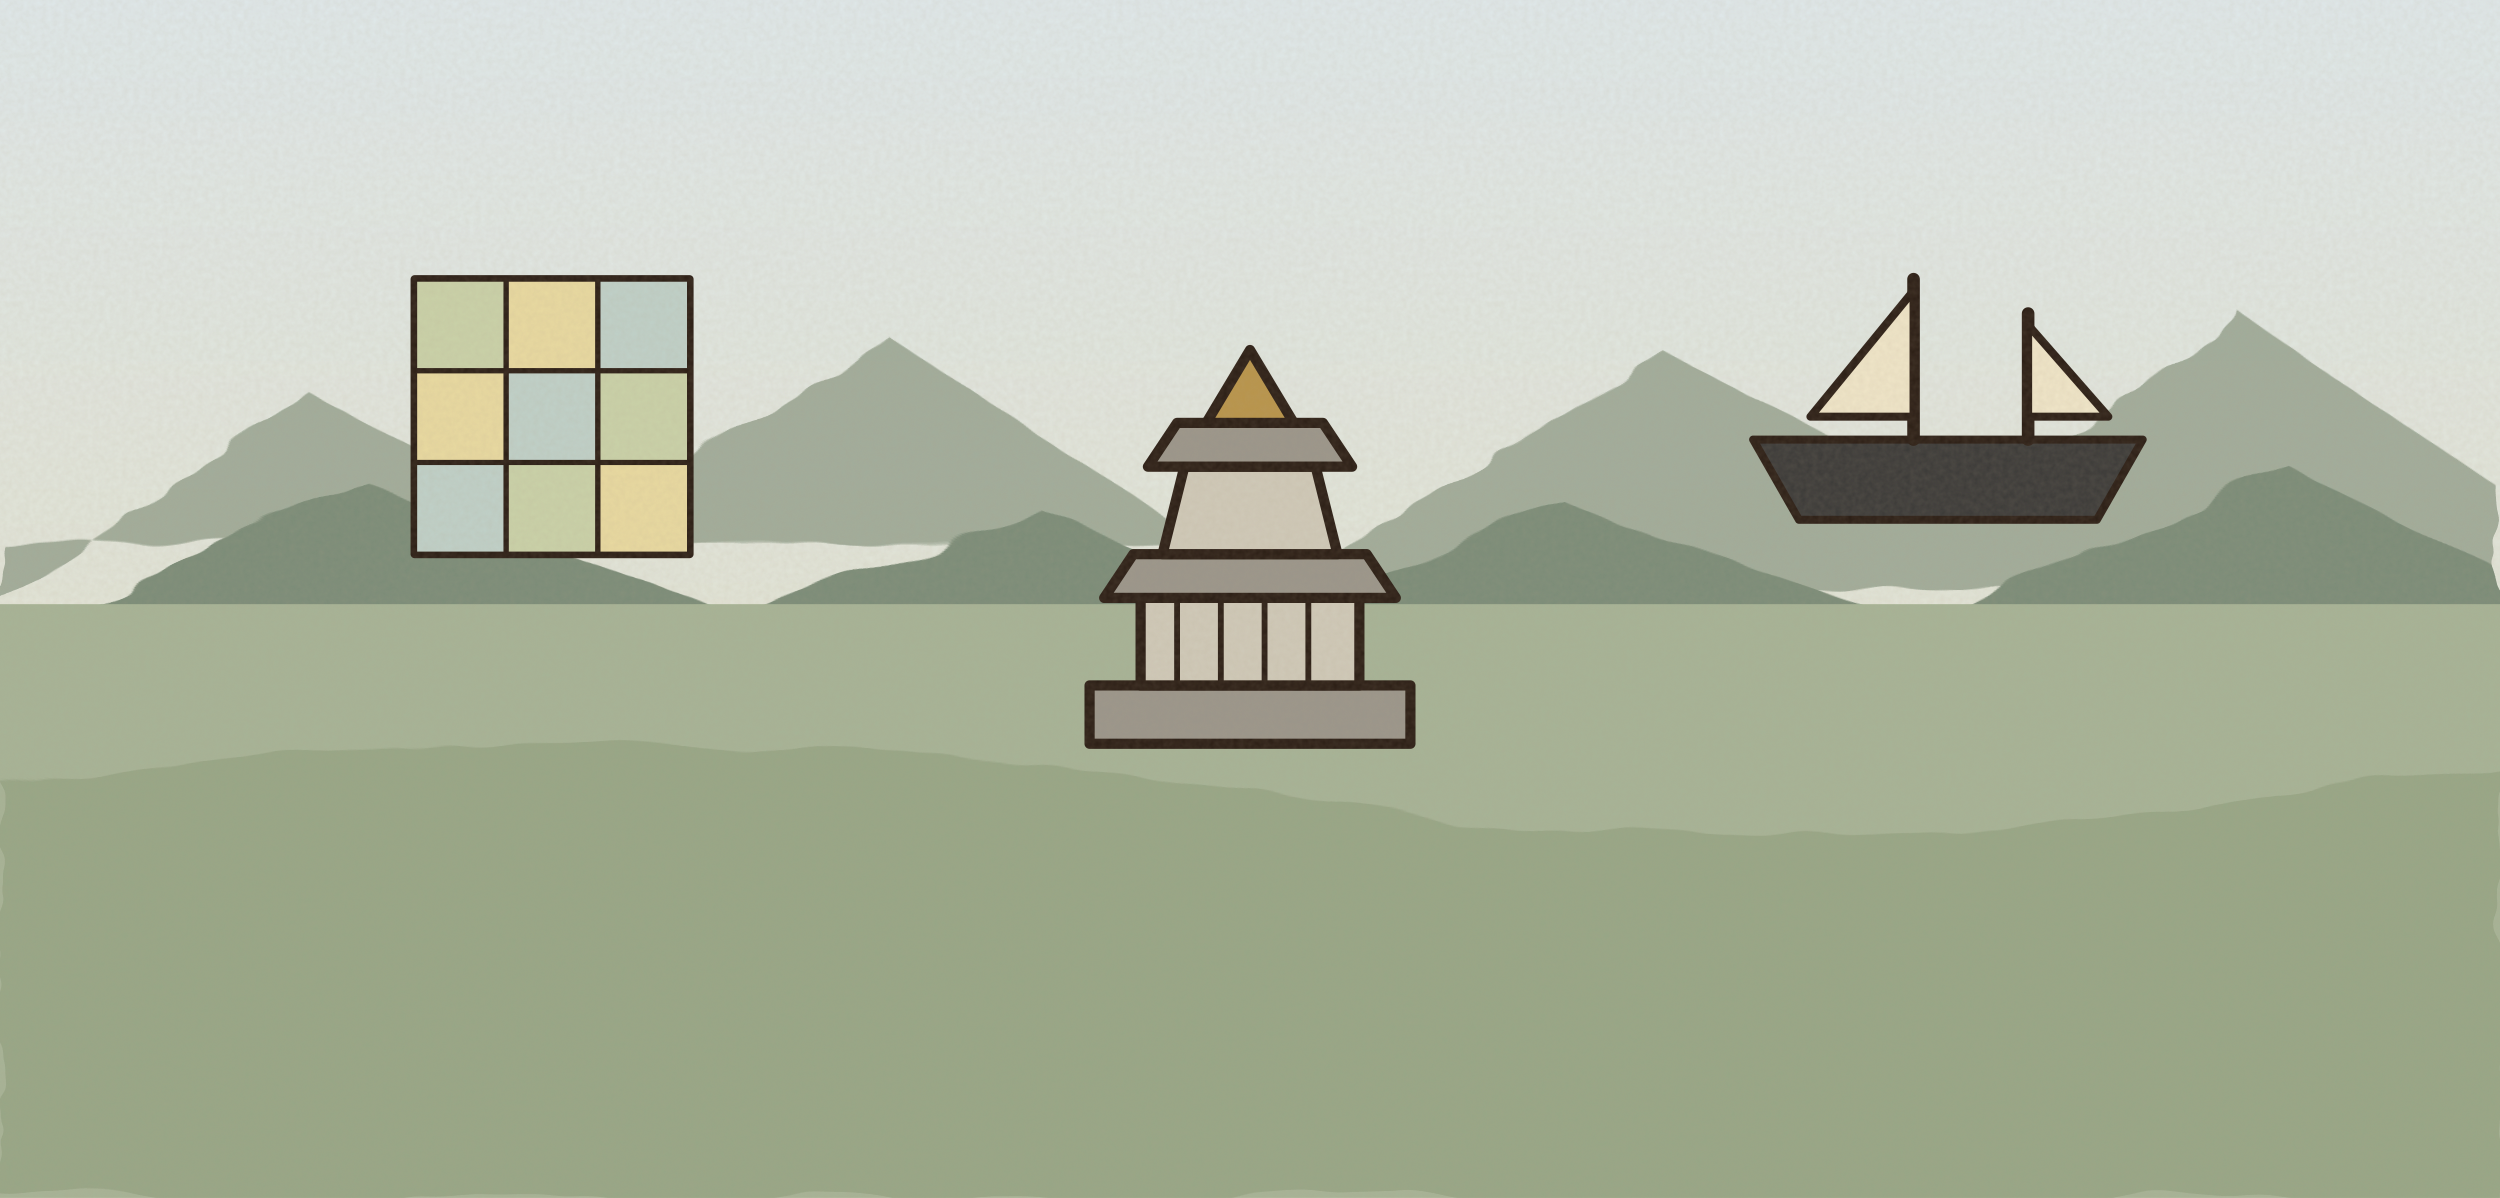
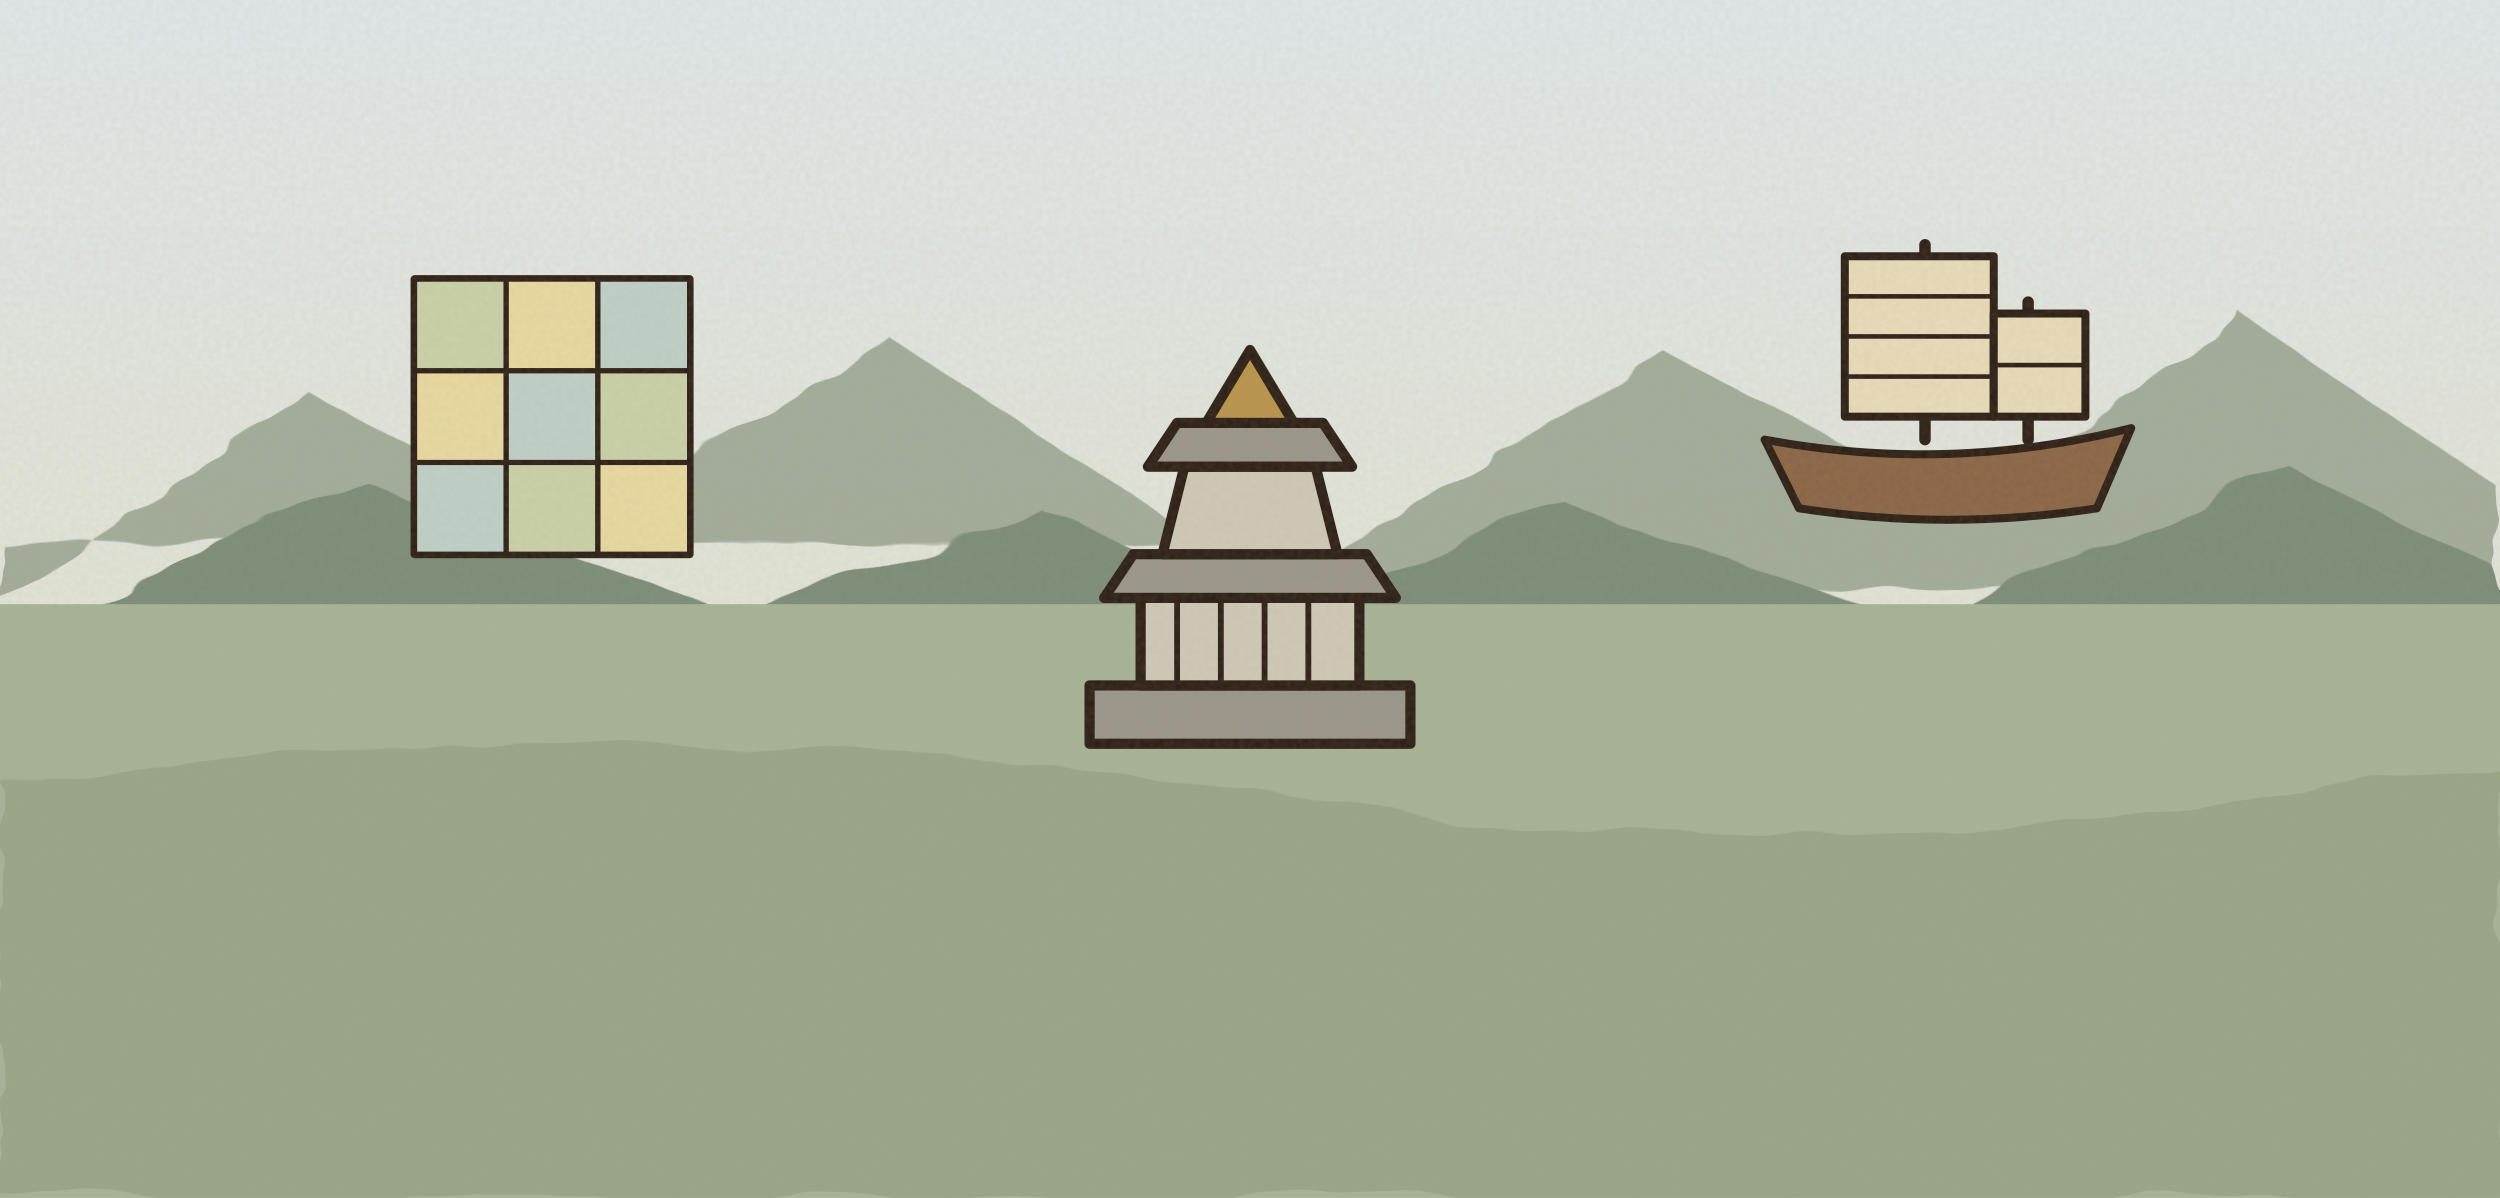
- <svg xmlns="http://www.w3.org/2000/svg" viewBox="0 0 480 230" width="480" height="230" role="img" aria-label="9주 5소경 지도, 불국사 탑, 당과 오간 배">
+ <svg xmlns="http://www.w3.org/2000/svg" viewBox="0 0 480 230" width="480" height="230" role="img" aria-label="9주 5소경 상징도, 불국사 탑, 당과 오간 배">
  <defs>
    <linearGradient id="sky" x1="0" y1="0" x2="0" y2="1">
      <stop offset="0" stop-color="#dfe8ea" />
      <stop offset="1" stop-color="#e4e0c4" />
    </linearGradient>
    <filter id="paper" x="0" y="0" width="100%" height="100%">
      <feTurbulence type="fractalNoise" baseFrequency="0.9" numOctaves="2" seed="4" result="n" />
      <feColorMatrix in="n" type="matrix" values="0 0 0 0 0.45  0 0 0 0 0.36  0 0 0 0 0.25  0 0 0 0.16 0" />
      <feComposite in2="SourceGraphic" operator="in" />
    </filter>
    <filter id="wash">
      <feTurbulence type="fractalNoise" baseFrequency="0.03 0.08" numOctaves="3" seed="7" result="t" />
      <feDisplacementMap in="SourceGraphic" in2="t" scale="6" />
    </filter>
    <linearGradient id="sea" x1="0" y1="0" x2="0" y2="1">
      <stop offset="0" stop-color="#5c8190" />
      <stop offset="1" stop-color="#3f6577" />
    </linearGradient>
  </defs>
  <rect width="480" height="230" fill="url(#sky)" />
  <g filter="url(#wash)">
    <path d="M0 116 L60 76 L110 102 L170 64 L230 104 L0 104 Z" fill="#95a28f" opacity=".85" />
    <path d="M250 110 L320 68 L380 98 L430 60 L480 94 L480 116 Z" fill="#95a28f" opacity=".85" />
    <path d="M0 124 L70 92 L140 118 L200 98 L260 122 L0 128 Z" fill="#7b8c78" />
    <path d="M230 124 L300 96 L370 120 L440 90 L480 110 L480 128 L230 128 Z" fill="#7b8c78" />
  </g>
  <rect x="0" y="116" width="480" height="114" fill="#a6b396" />
  <g filter="url(#wash)" opacity=".35">
    <path d="M0 150 Q120 134 240 152 T480 146 V230 H0 Z" fill="#7b8c68" />
  </g>
  <g transform="translate(106 80) scale(1.1)" stroke="#2a1d14" stroke-width="1.4" stroke-linejoin="round" stroke-linecap="round">
    <rect x="-24" y="-24" width="48" height="48" fill="#efe3bd" />
    <rect x="-24" y="-24" width="16" height="16" fill="#c9d1a8" stroke-width=".9" />
    <rect x="-8" y="-24" width="16" height="16" fill="#e8d9a0" stroke-width=".9" />
    <rect x="8" y="-24" width="16" height="16" fill="#bfd0c8" stroke-width=".9" />
    <rect x="-24" y="-8" width="16" height="16" fill="#e8d9a0" stroke-width=".9" />
    <rect x="-8" y="-8" width="16" height="16" fill="#bfd0c8" stroke-width=".9" />
    <rect x="8" y="-8" width="16" height="16" fill="#c9d1a8" stroke-width=".9" />
    <rect x="-24" y="8" width="16" height="16" fill="#bfd0c8" stroke-width=".9" />
    <rect x="-8" y="8" width="16" height="16" fill="#c9d1a8" stroke-width=".9" />
    <rect x="8" y="8" width="16" height="16" fill="#e8d9a0" stroke-width=".9" />
  </g>
  <g transform="translate(240 112) scale(1.4)" stroke="#2a1d14" stroke-width="1.4" stroke-linejoin="round" stroke-linecap="round">
    <rect x="-22" y="14" width="44" height="8" fill="#9a958a" />
    <rect x="-15" y="2" width="30" height="12" fill="#cfc9b8" />
    <path d="M-20 2 H20 L16 -4 H-16 Z" fill="#9a958a" />
    <path d="M-12 -4 L-9 -16 H9 L12 -4 Z" fill="#cfc9b8" />
    <path d="M-14 -16 H14 L10 -22 H-10 Z" fill="#9a958a" />
    <path d="M-6 -22 L0 -32 L6 -22 Z" fill="#b8944a" />
    <g stroke-width=".8">
      <path d="M-10 2 V14" />
      <path d="M-4 2 V14" />
      <path d="M2 2 V14" />
      <path d="M8 2 V14" />
    </g>
  </g>
  <g transform="translate(374 80) scale(1.1)" stroke="#2a1d14" stroke-width="1.4" stroke-linejoin="round" stroke-linecap="round">
-     <path d="M-34 4 H34 L26 18 H-26 Z" fill="#3b3a38" />
-     <path d="M-6 4 V-24 M14 4 V-18" stroke-width="2.2" />
-     <path d="M-6 -22 L-24 0 H-6 Z M14 -16 L28 0 H14 Z" fill="#efe5c8" />
+     <path d="M-32 4 Q0 10 32 2 L26 16 Q0 20 -26 16 Z" fill="#8a6444" />
+     <path d="M-4 4 V-30 M14 4 V-20" stroke-width="2" />
+     <rect x="-18" y="-28" width="26" height="28" fill="#e8dcba" />
+     <g stroke-width=".8">
+       <path d="M-18 -21 H8" />
+       <path d="M-18 -14 H8" />
+       <path d="M-18 -7 H8" />
+     </g>
+     <rect x="8" y="-18" width="16" height="18" fill="#e8dcba" />
+     <path d="M8 -9 H24" stroke-width=".8" />
  </g>
  <rect width="480" height="230" fill="#fff" filter="url(#paper)" />
</svg>
